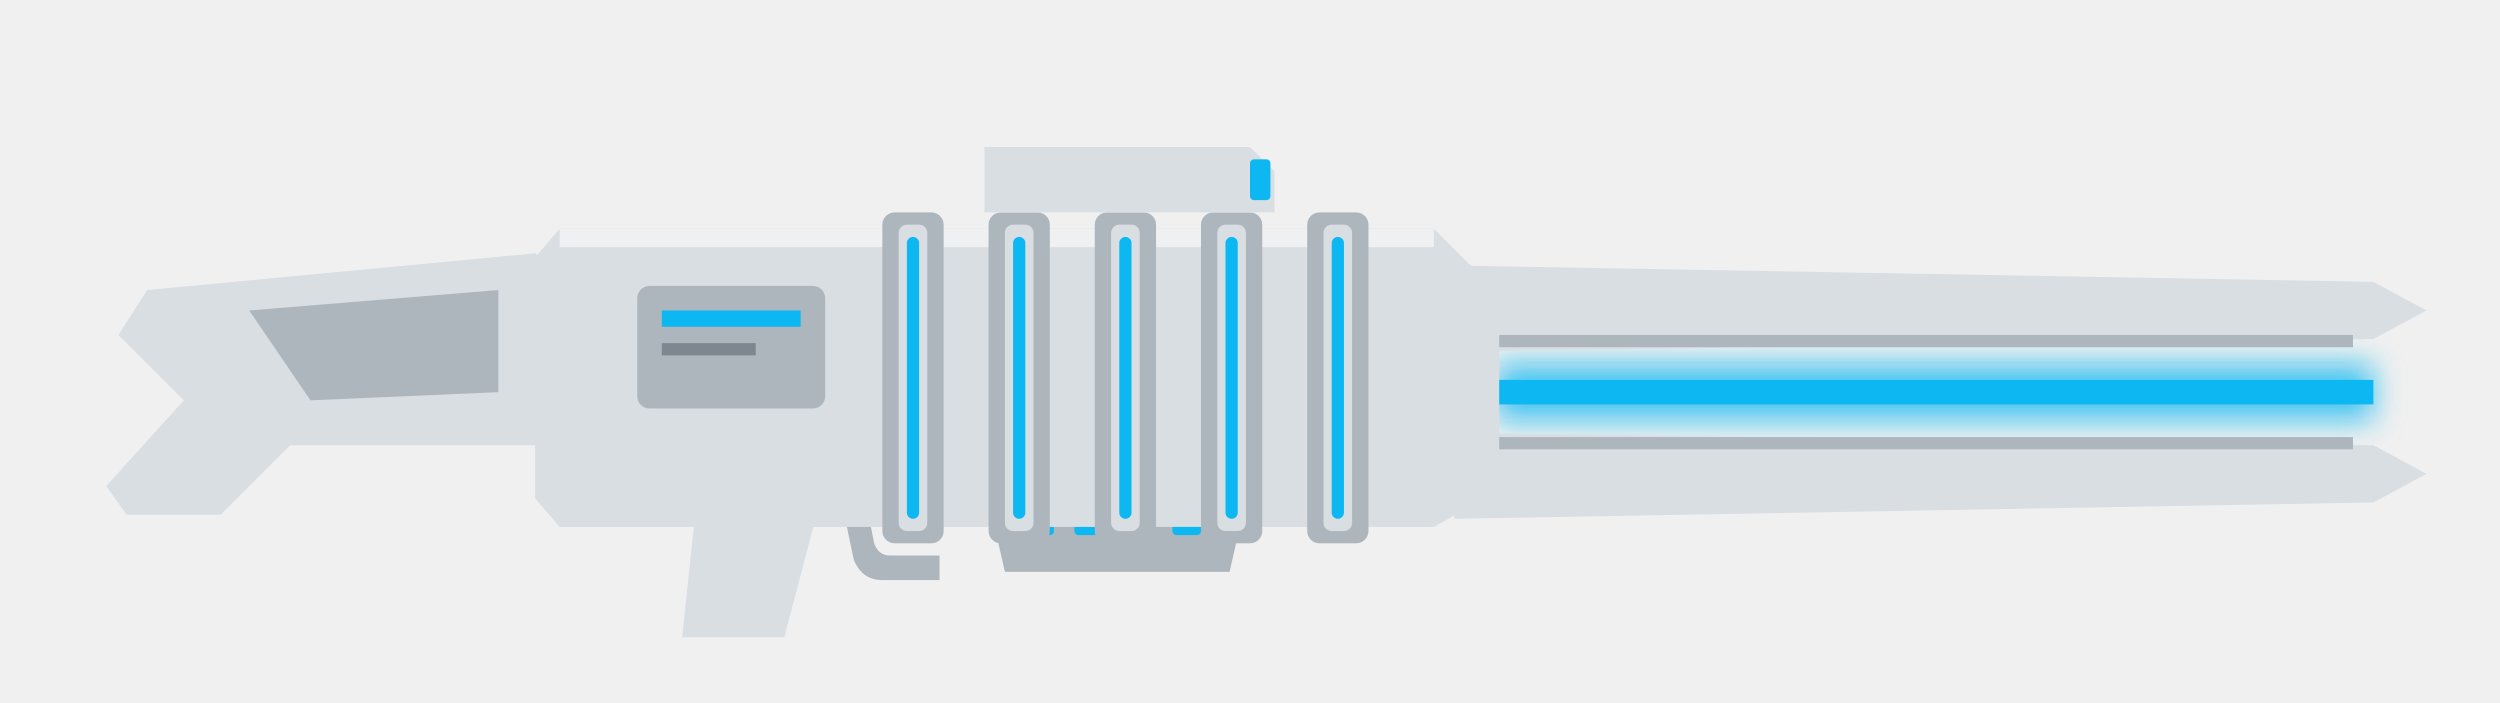
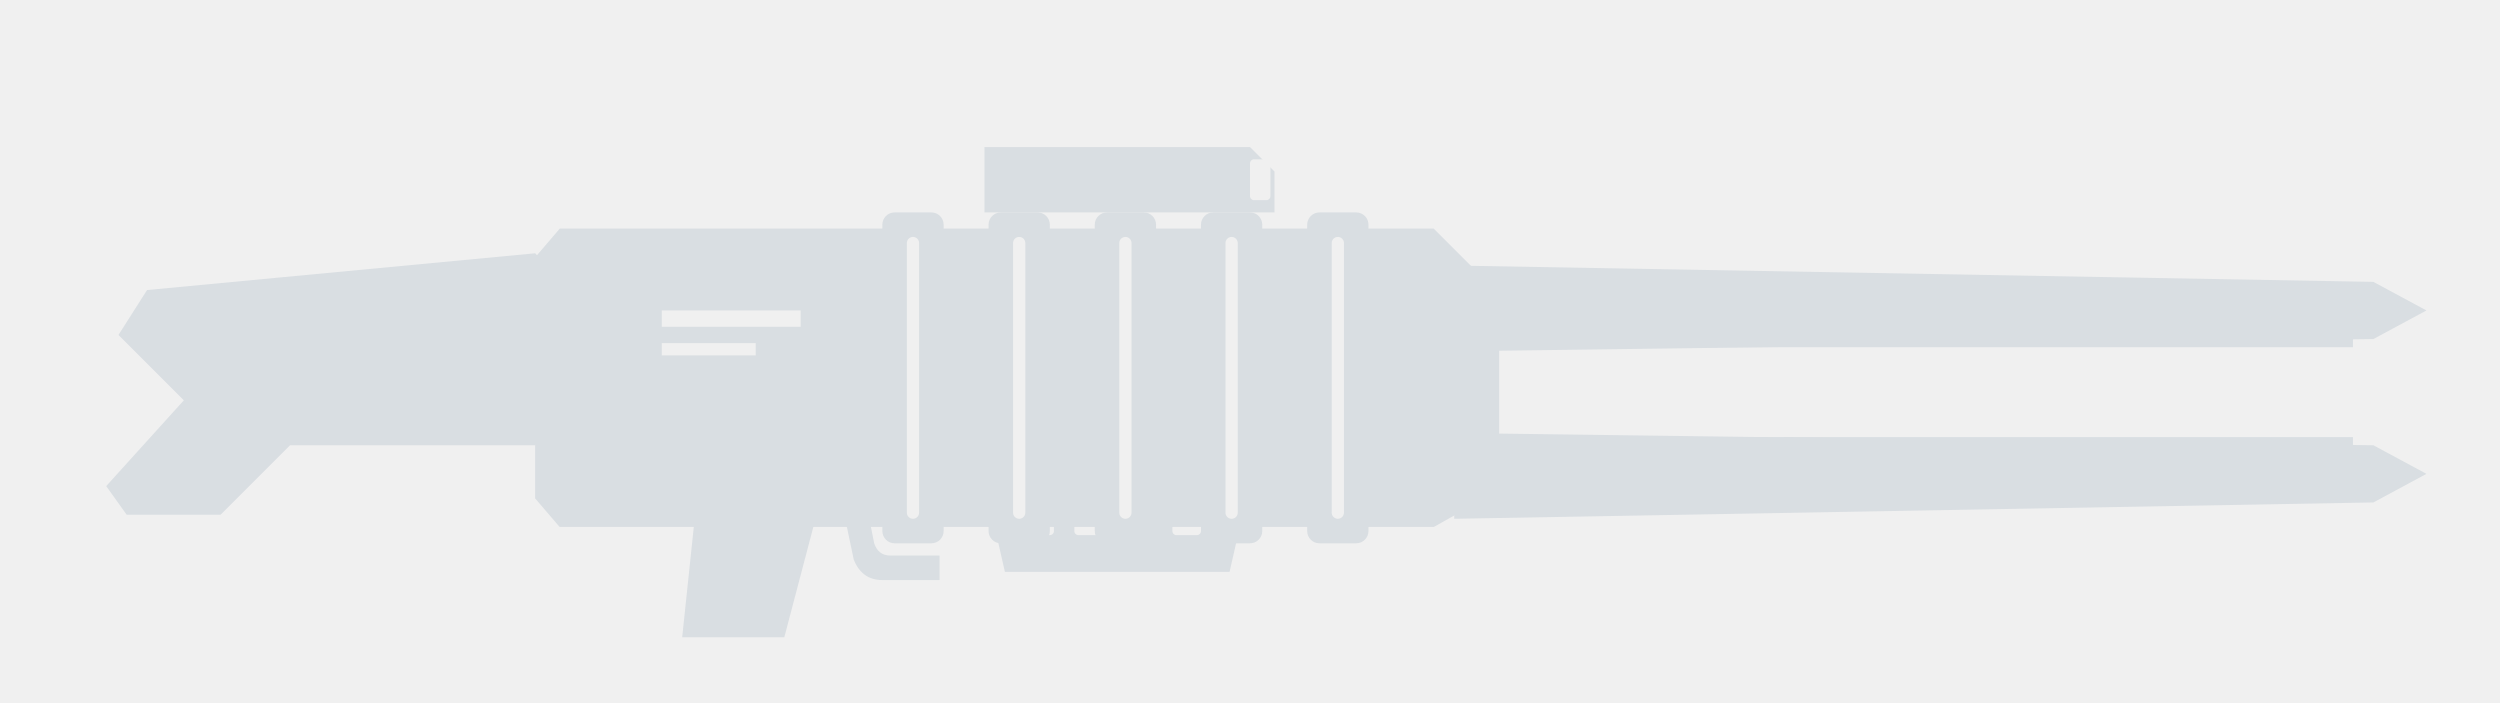
<svg xmlns="http://www.w3.org/2000/svg" viewBox="-12 -12 1224 344" width="1224" height="344">
  <defs>
-     <filter id="g" x="-20%" y="-200%" width="140%" height="500%">
-       <feGaussianBlur stdDeviation="7" />
-     </filter>
+     <mask id="weapon_Railgun" maskUnits="userSpaceOnUse" x="-12" y="-12" width="1224" height="344">
+       <rect x="-12" y="-12" width="1224" height="344" fill="black" />
+       <defs>
+         <filter id="g" x="-20%" y="-200%" width="140%" height="500%">
+           <feGaussianBlur stdDeviation="7" />
+         </filter>
+       </defs>
+       <polygon points="60,130 250,112 262,124 262,196 250,206 130,206 96,240 50,240 40,226 78,184 46,152" fill="white" />
+       <polygon points="110,140 232,130 232,180 140,184" fill="white" />
+       <polygon points="330,224 392,224 372,300 322,300" fill="white" />
+       <path d="M398 224 L406 262 Q410 272 420 272 L448 272 L448 260 L424 260 Q418 260 416 254 L410 224 Z" fill="white" stroke="none" stroke-width="0" stroke-linejoin="round" stroke-linecap="round" />
+       <polygon points="470,224 600,224 590,268 480,268" fill="white" />
+       <rect x="490" y="240" width="14" height="10" rx="2" fill="black" />
+       <rect x="514" y="240" width="14" height="10" rx="2" fill="black" />
+       <rect x="538" y="240" width="14" height="10" rx="2" fill="black" />
+       <rect x="562" y="240" width="14" height="10" rx="2" fill="black" />
+       <rect x="720" y="166" width="430" height="28" rx="0" fill="black" filter="url(#g)" opacity="0.75" />
+       <rect x="720" y="174" width="430" height="12" rx="0" fill="black" />
+       <polygon points="700,118 1150,126 1176,140 1150,154 700,160" fill="white" />
+       <polygon points="700,200 1150,206 1176,220 1150,234 700,242" fill="white" />
+       <rect x="700" y="152" width="440" height="6" rx="0" fill="white" />
+       <rect x="700" y="202" width="440" height="6" rx="0" fill="white" />
+       <polygon points="262,100 690,100 722,132 722,228 690,246 262,246 250,232 250,114" fill="white" />
+       <rect x="262" y="100" width="428" height="9" rx="0" fill="white" />
+       <rect x="420" y="92" width="30" height="162" rx="6" fill="white" />
+       <rect x="428" y="98" width="14" height="150" rx="4" fill="white" />
+       <rect x="432" y="104" width="6" height="138" rx="3" fill="black" />
+       <rect x="472" y="92" width="30" height="162" rx="6" fill="white" />
+       <rect x="480" y="98" width="14" height="150" rx="4" fill="white" />
+       <rect x="484" y="104" width="6" height="138" rx="3" fill="black" />
+       <rect x="524" y="92" width="30" height="162" rx="6" fill="white" />
+       <rect x="532" y="98" width="14" height="150" rx="4" fill="white" />
+       <rect x="536" y="104" width="6" height="138" rx="3" fill="black" />
+       <rect x="576" y="92" width="30" height="162" rx="6" fill="white" />
+       <rect x="584" y="98" width="14" height="150" rx="4" fill="white" />
+       <rect x="588" y="104" width="6" height="138" rx="3" fill="black" />
+       <rect x="628" y="92" width="30" height="162" rx="6" fill="white" />
+       <rect x="636" y="98" width="14" height="150" rx="4" fill="white" />
+       <rect x="640" y="104" width="6" height="138" rx="3" fill="black" />
+       <rect x="300" y="128" width="92" height="60" rx="6" fill="white" />
+       <rect x="312" y="140" width="68" height="8" rx="0" fill="black" />
+       <rect x="312" y="156" width="46" height="6" rx="0" fill="black" />
+       <polygon points="470,60 600,60 612,72 612,92 470,92" fill="white" />
+       <rect x="600" y="66" width="10" height="20" rx="2" fill="black" />
+     </mask>
  </defs>
-   <polygon points="60,130 250,112 262,124 262,196 250,206 130,206 96,240 50,240 40,226 78,184 46,152" fill="#D9DEE2" />
-   <polygon points="110,140 232,130 232,180 140,184" fill="#AEB6BD" />
-   <polygon points="330,224 392,224 372,300 322,300" fill="#D9DEE2" />
-   <path d="M398 224 L406 262 Q410 272 420 272 L448 272 L448 260 L424 260 Q418 260 416 254 L410 224 Z" fill="#AEB6BD" stroke="none" stroke-width="0" stroke-linejoin="round" stroke-linecap="round" />
-   <polygon points="470,224 600,224 590,268 480,268" fill="#AEB6BD" />
-   <rect x="490" y="240" width="14" height="10" rx="2" fill="#0DB8F2" />
-   <rect x="514" y="240" width="14" height="10" rx="2" fill="#0DB8F2" />
-   <rect x="538" y="240" width="14" height="10" rx="2" fill="#0DB8F2" />
-   <rect x="562" y="240" width="14" height="10" rx="2" fill="#0DB8F2" />
-   <rect x="720" y="166" width="430" height="28" rx="0" fill="#0DB8F2" filter="url(#g)" opacity="0.75" />
-   <rect x="720" y="174" width="430" height="12" rx="0" fill="#0DB8F2" />
-   <polygon points="700,118 1150,126 1176,140 1150,154 700,160" fill="#D9DEE2" />
-   <polygon points="700,200 1150,206 1176,220 1150,234 700,242" fill="#D9DEE2" />
-   <rect x="700" y="152" width="440" height="6" rx="0" fill="#AEB6BD" />
-   <rect x="700" y="202" width="440" height="6" rx="0" fill="#AEB6BD" />
-   <polygon points="262,100 690,100 722,132 722,228 690,246 262,246 250,232 250,114" fill="#D9DEE2" />
-   <rect x="262" y="100" width="428" height="9" rx="0" fill="#EEF0F2" />
-   <rect x="420" y="92" width="30" height="162" rx="6" fill="#AEB6BD" />
-   <rect x="428" y="98" width="14" height="150" rx="4" fill="#D9DEE2" />
-   <rect x="432" y="104" width="6" height="138" rx="3" fill="#0DB8F2" />
-   <rect x="472" y="92" width="30" height="162" rx="6" fill="#AEB6BD" />
-   <rect x="480" y="98" width="14" height="150" rx="4" fill="#D9DEE2" />
-   <rect x="484" y="104" width="6" height="138" rx="3" fill="#0DB8F2" />
-   <rect x="524" y="92" width="30" height="162" rx="6" fill="#AEB6BD" />
-   <rect x="532" y="98" width="14" height="150" rx="4" fill="#D9DEE2" />
-   <rect x="536" y="104" width="6" height="138" rx="3" fill="#0DB8F2" />
-   <rect x="576" y="92" width="30" height="162" rx="6" fill="#AEB6BD" />
-   <rect x="584" y="98" width="14" height="150" rx="4" fill="#D9DEE2" />
-   <rect x="588" y="104" width="6" height="138" rx="3" fill="#0DB8F2" />
-   <rect x="628" y="92" width="30" height="162" rx="6" fill="#AEB6BD" />
-   <rect x="636" y="98" width="14" height="150" rx="4" fill="#D9DEE2" />
-   <rect x="640" y="104" width="6" height="138" rx="3" fill="#0DB8F2" />
-   <rect x="300" y="128" width="92" height="60" rx="6" fill="#AEB6BD" />
-   <rect x="312" y="140" width="68" height="8" rx="0" fill="#0DB8F2" />
-   <rect x="312" y="156" width="46" height="6" rx="0" fill="#7E878F" />
-   <polygon points="470,60 600,60 612,72 612,92 470,92" fill="#D9DEE2" />
-   <rect x="600" y="66" width="10" height="20" rx="2" fill="#0DB8F2" />
+   <rect x="-12" y="-12" width="1224" height="344" fill="#D9DEE2" mask="url(#weapon_Railgun)" />
</svg>
